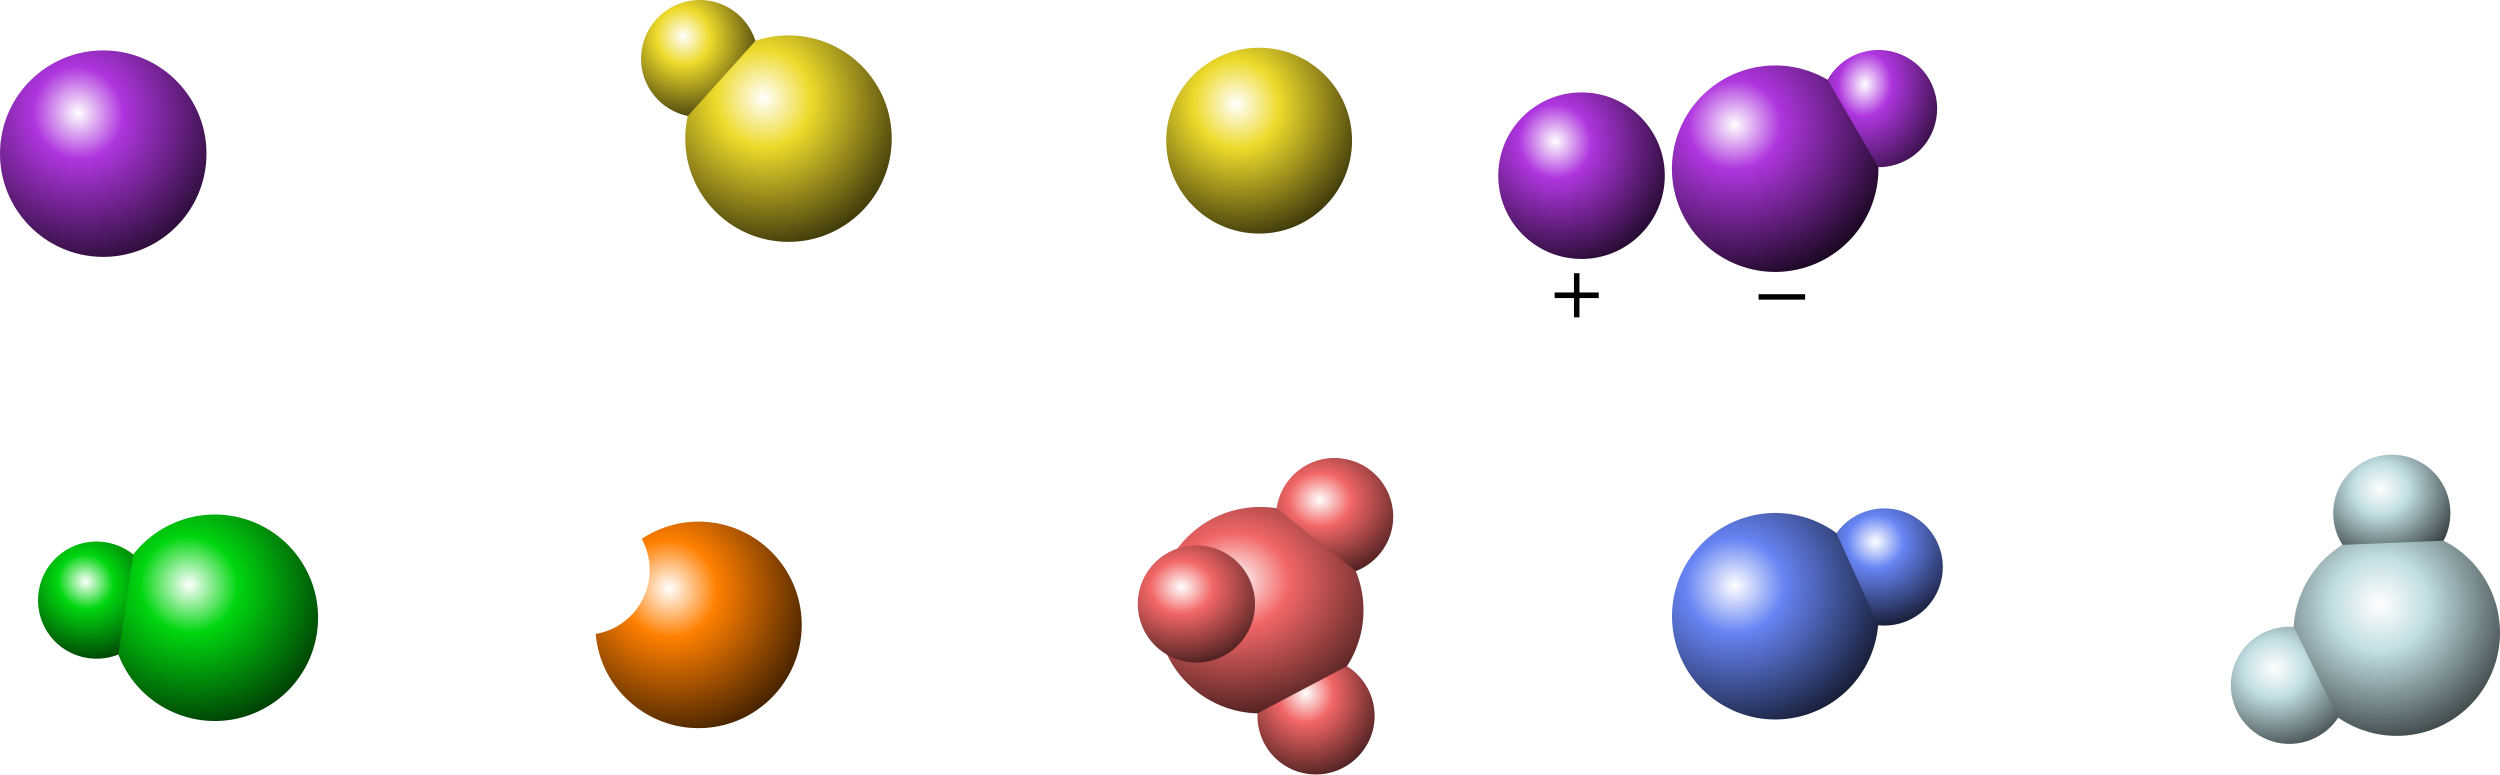
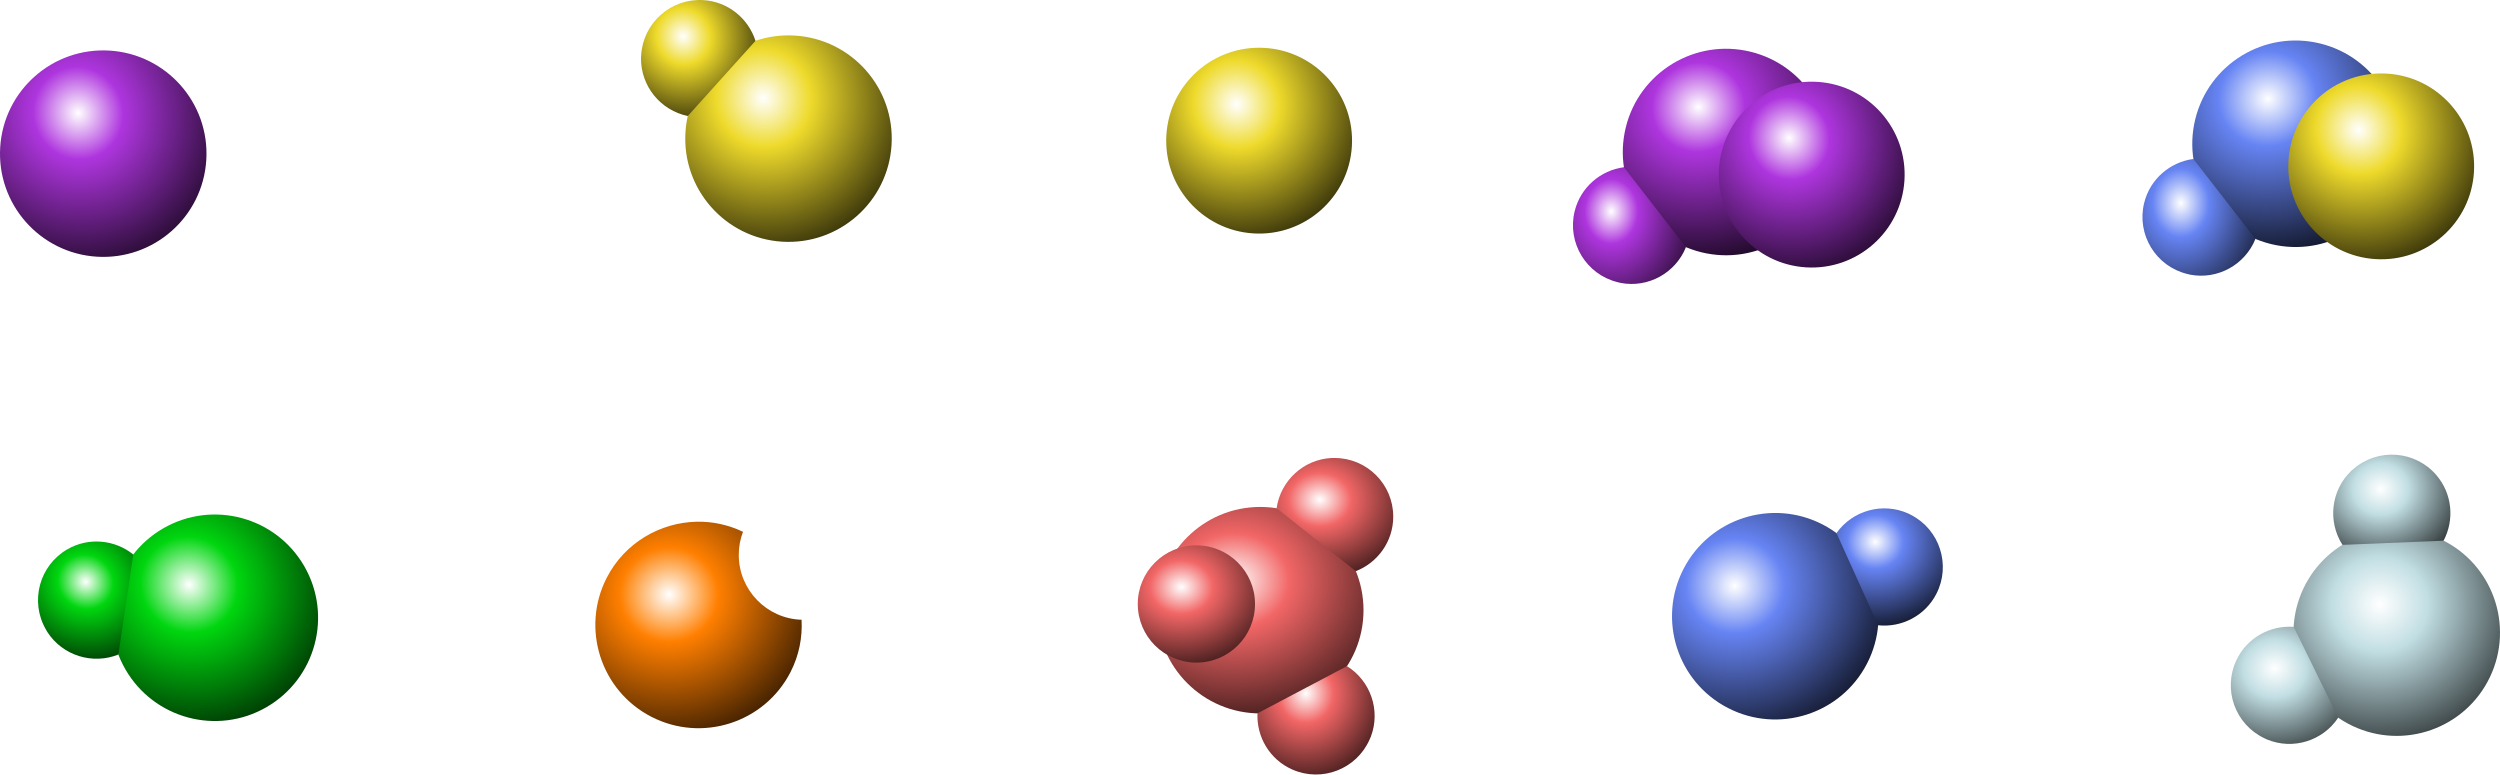
<svg xmlns="http://www.w3.org/2000/svg" xmlns:xlink="http://www.w3.org/1999/xlink" width="1179.327" height="365.359" id="svg12544" version="1.0">
  <defs id="defs12546">
    <linearGradient id="linearGradient16731">
      <stop id="stop16733" offset="0" style="stop-color:#ffffff;stop-opacity:1;" />
      <stop style="stop-color:#eeda2b;stop-opacity:1;" offset="0.262" id="stop16735" />
      <stop id="stop16737" offset="1" style="stop-color:#000000;stop-opacity:1;" />
    </linearGradient>
    <linearGradient id="linearGradient8028">
      <stop id="stop8030" offset="0" style="stop-color:#ffffff;stop-opacity:1;" />
      <stop style="stop-color:#ae35de;stop-opacity:1;" offset="0.247" id="stop8032" />
      <stop id="stop8034" offset="1" style="stop-color:#000000;stop-opacity:1;" />
    </linearGradient>
    <radialGradient xlink:href="#linearGradient8028" id="radialGradient10949" gradientUnits="userSpaceOnUse" gradientTransform="matrix(0.8010068,1.555948,-1.621243,0.8346156,587.8355,-435.1506)" cx="318.728" cy="321.758" fx="318.728" fy="321.758" r="36.319" />
    <radialGradient xlink:href="#linearGradient5065" id="radialGradient12000" gradientUnits="userSpaceOnUse" gradientTransform="matrix(-0.4074759,-0.8569679,0.9216546,-0.4382308,83.28734,702.751)" cx="300.205" cy="361.31" fx="300.205" fy="361.31" r="36.319" />
    <radialGradient xlink:href="#linearGradient5065" id="radialGradient11998" gradientUnits="userSpaceOnUse" gradientTransform="matrix(-0.4607727,-0.969057,1.050421,-0.4994564,73.15145,681.2108)" cx="302.134" cy="349.029" fx="302.134" fy="349.029" r="36.319" />
    <linearGradient id="linearGradient5065">
      <stop style="stop-color:#ffffff;stop-opacity:1;" offset="0" id="stop5067" />
      <stop id="stop5069" offset="0.262" style="stop-color:#c1dee3;stop-opacity:1;" />
      <stop style="stop-color:#000000;stop-opacity:1;" offset="1" id="stop5071" />
    </linearGradient>
    <radialGradient xlink:href="#linearGradient5065" id="radialGradient11996" gradientUnits="userSpaceOnUse" gradientTransform="matrix(-0.7514901,-1.580459,1.605258,-0.7632772,-17.72554,1091.359)" cx="302.672" cy="350.518" fx="302.672" fy="350.518" r="36.319" />
    <radialGradient xlink:href="#linearGradient5095" id="radialGradient12008" gradientUnits="userSpaceOnUse" gradientTransform="matrix(3.7165171e-6,1.750025,-2.048475,-1.3670507e-6,1035.519,-184.2279)" cx="293.017" cy="359.764" fx="293.017" fy="359.764" r="36.319" />
    <radialGradient xlink:href="#linearGradient5095" id="radialGradient12006" gradientUnits="userSpaceOnUse" gradientTransform="matrix(6.4775411e-7,0.3005786,-0.2800478,-1.723104e-7,407.2603,-158.5768)" cx="287.442" cy="371.831" fx="287.442" fy="371.831" r="36.319" />
    <radialGradient xlink:href="#linearGradient5095" id="radialGradient12004" gradientUnits="userSpaceOnUse" gradientTransform="matrix(5.7907234e-7,0.2726722,-0.3191739,-2.1300083e-7,419.2883,-170.77)" cx="293.017" cy="359.764" fx="293.017" fy="359.764" r="36.319" />
    <linearGradient id="linearGradient5095">
      <stop id="stop5097" offset="0" style="stop-color:#ffffff;stop-opacity:1;" />
      <stop style="stop-color:#f26666;stop-opacity:1;" offset="0.262" id="stop5099" />
      <stop id="stop5101" offset="1" style="stop-color:#000000;stop-opacity:1;" />
    </linearGradient>
    <radialGradient xlink:href="#linearGradient5095" id="radialGradient12002" gradientUnits="userSpaceOnUse" gradientTransform="matrix(3.7165171e-6,1.750025,-2.048475,-1.3670507e-6,1035.519,-184.2279)" cx="293.017" cy="359.764" fx="293.017" fy="359.764" r="36.319" />
    <radialGradient xlink:href="#linearGradient5118" id="radialGradient12012" gradientUnits="userSpaceOnUse" gradientTransform="matrix(1.903228e-8,0.2714466,-0.2873773,-7.155882e-7,308.3609,-235.5832)" cx="311.42" cy="338.492" fx="311.42" fy="338.492" r="36.319" />
    <linearGradient id="linearGradient5118">
      <stop id="stop5120" offset="0" style="stop-color:#ffffff;stop-opacity:1;" />
      <stop style="stop-color:#6684f3;stop-opacity:1;" offset="0.262" id="stop5122" />
      <stop id="stop5124" offset="1" style="stop-color:#000000;stop-opacity:1;" />
    </linearGradient>
    <radialGradient xlink:href="#linearGradient5118" id="radialGradient12010" gradientUnits="userSpaceOnUse" gradientTransform="matrix(0.8010068,1.555948,-1.621243,0.8346156,587.8355,-435.1506)" cx="313.948" cy="338.694" fx="313.948" fy="338.694" r="36.319" />
    <radialGradient xlink:href="#linearGradient5046" id="radialGradient12014" gradientUnits="userSpaceOnUse" gradientTransform="matrix(0.8010068,1.555948,-1.621243,0.8346156,587.8355,-435.1506)" cx="322.874" cy="323.236" fx="322.874" fy="323.236" r="36.319" />
    <linearGradient id="linearGradient5046">
      <stop id="stop5048" offset="0" style="stop-color:#ffffff;stop-opacity:1;" />
      <stop style="stop-color:#00d60f;stop-opacity:1;" offset="0.262" id="stop5050" />
      <stop id="stop5052" offset="1" style="stop-color:#000000;stop-opacity:1;" />
    </linearGradient>
    <radialGradient xlink:href="#linearGradient5046" id="radialGradient12016" gradientUnits="userSpaceOnUse" gradientTransform="matrix(0.7183888,-1.11507,1.18051,0.7605524,-763.9725,559.486)" cx="323.768" cy="329.051" fx="323.768" fy="329.051" r="36.319" />
    <linearGradient id="linearGradient5056">
      <stop id="stop5058" offset="0" style="stop-color:#ffffff;stop-opacity:1;" />
      <stop style="stop-color:#ff7f00;stop-opacity:1;" offset="0.262" id="stop5060" />
      <stop id="stop5063" offset="1" style="stop-color:#000000;stop-opacity:1;" />
    </linearGradient>
-     <radialGradient xlink:href="#linearGradient5056" id="radialGradient12018" gradientUnits="userSpaceOnUse" gradientTransform="matrix(2.021488,-1.191846,1.241855,2.10632,-911.7584,153.5817)" cx="318.667" cy="322.009" fx="318.667" fy="322.009" r="36.319" />
+     <radialGradient xlink:href="#linearGradient5056" id="radialGradient12018" gradientUnits="userSpaceOnUse" gradientTransform="matrix(5.7799108e-6,2.346681,-2.445156,-1.2039312e-7,955.3066,-281.9699)" cx="313.948" cy="336.604" fx="313.948" fy="336.604" r="36.319" />
    <radialGradient xlink:href="#linearGradient16731" id="radialGradient12688" gradientUnits="userSpaceOnUse" gradientTransform="matrix(0.8010068,1.555948,-1.621243,0.8346156,587.8355,-435.1506)" cx="318.728" cy="321.758" fx="318.728" fy="321.758" r="36.319" />
    <radialGradient xlink:href="#linearGradient16731" id="radialGradient12690" gradientUnits="userSpaceOnUse" gradientTransform="matrix(1.903228e-8,0.2714466,-0.2873773,-7.155882e-7,308.3609,-235.5832)" cx="318.178" cy="326.446" fx="318.178" fy="326.446" r="36.319" />
    <radialGradient xlink:href="#linearGradient16731" id="radialGradient2447" gradientUnits="userSpaceOnUse" gradientTransform="matrix(0.8010068,1.555948,-1.621243,0.8346156,587.8355,-435.1506)" cx="318.728" cy="321.758" fx="318.728" fy="321.758" r="36.319" />
    <radialGradient xlink:href="#linearGradient16731" id="radialGradient2449" gradientUnits="userSpaceOnUse" gradientTransform="matrix(1.903228e-8,0.2714466,-0.2873773,-7.155882e-7,308.3609,-235.5832)" cx="318.178" cy="326.446" fx="318.178" fy="326.446" r="36.319" />
    <radialGradient xlink:href="#linearGradient16731" id="radialGradient2452" gradientUnits="userSpaceOnUse" gradientTransform="matrix(0.3036767,-0.133218,0.1410354,0.3214993,262.0043,253.351)" cx="318.178" cy="326.446" fx="318.178" fy="326.446" r="36.319" />
    <radialGradient xlink:href="#linearGradient8028" id="radialGradient2461" gradientUnits="userSpaceOnUse" gradientTransform="matrix(0.8010068,1.555948,-1.621243,0.8346156,587.8355,-435.1506)" cx="330.155" cy="327.705" fx="330.155" fy="327.705" r="36.319" />
    <radialGradient xlink:href="#linearGradient8028" id="radialGradient2463" gradientUnits="userSpaceOnUse" gradientTransform="matrix(8.4003123e-2,-0.337515,0.2788696,6.9408002e-2,90.53078,-69.43487)" cx="301.416" cy="350.294" fx="301.416" fy="350.294" r="36.319" />
    <radialGradient xlink:href="#linearGradient8028" id="radialGradient2453" gradientUnits="userSpaceOnUse" gradientTransform="matrix(0.8010068,1.555948,-1.621243,0.8346156,587.8355,-435.1506)" cx="318.728" cy="321.758" fx="318.728" fy="321.758" r="36.319" />
    <radialGradient xlink:href="#linearGradient16731" id="radialGradient2460" gradientUnits="userSpaceOnUse" gradientTransform="matrix(0.8010068,1.555948,-1.621243,0.8346156,587.8355,-435.1506)" cx="318.728" cy="321.758" fx="318.728" fy="321.758" r="36.319" />
+     <radialGradient xlink:href="#linearGradient5118" id="radialGradient2462" gradientUnits="userSpaceOnUse" gradientTransform="matrix(0.8010068,1.555948,-1.621243,0.8346156,587.8355,-435.1506)" cx="330.155" cy="327.705" fx="330.155" fy="327.705" r="36.319" />
+     <radialGradient xlink:href="#linearGradient5118" id="radialGradient2464" gradientUnits="userSpaceOnUse" gradientTransform="matrix(8.4003123e-2,-0.337515,0.2788696,6.9408002e-2,90.53078,-69.43487)" cx="301.416" cy="350.294" fx="301.416" fy="350.294" r="36.319" />
    <radialGradient xlink:href="#linearGradient16731" id="radialGradient2465" gradientUnits="userSpaceOnUse" gradientTransform="matrix(0.8010068,1.555948,-1.621243,0.8346156,587.8355,-435.1506)" cx="318.728" cy="321.758" fx="318.728" fy="321.758" r="36.319" />
    <radialGradient xlink:href="#linearGradient16731" id="radialGradient2469" gradientUnits="userSpaceOnUse" gradientTransform="matrix(0.8010068,1.555948,-1.621243,0.8346156,587.8355,-435.1506)" cx="318.728" cy="321.758" fx="318.728" fy="321.758" r="36.319" />
-     <radialGradient xlink:href="#linearGradient8028" id="radialGradient2467" gradientUnits="userSpaceOnUse" gradientTransform="matrix(0.8010068,1.555948,-1.621243,0.8346156,587.8355,-435.1506)" cx="310.468" cy="337.81" fx="310.468" fy="337.81" r="36.319" />
-     <radialGradient xlink:href="#linearGradient8028" id="radialGradient2470" gradientUnits="userSpaceOnUse" gradientTransform="matrix(8.4003123e-2,-0.337515,0.2788696,6.9408002e-2,90.53078,-69.43487)" cx="311.336" cy="337.682" fx="311.336" fy="337.682" r="36.319" />
-     <radialGradient xlink:href="#linearGradient8028" id="radialGradient2472" gradientUnits="userSpaceOnUse" gradientTransform="matrix(0.8010068,1.555948,-1.621243,0.8346156,587.8355,-435.1506)" cx="317.497" cy="320.845" fx="317.497" fy="320.845" r="36.319" />
+     <radialGradient xlink:href="#linearGradient16731" id="radialGradient2473" gradientUnits="userSpaceOnUse" gradientTransform="matrix(0.8010068,1.555948,-1.621243,0.8346156,587.8355,-435.1506)" cx="318.728" cy="321.758" fx="318.728" fy="321.758" r="36.319" />
+     <radialGradient xlink:href="#linearGradient8028" id="radialGradient2467" gradientUnits="userSpaceOnUse" gradientTransform="matrix(0.8010068,1.555948,-1.621243,0.8346156,587.8355,-435.1506)" cx="330.155" cy="327.705" fx="330.155" fy="327.705" r="36.319" />
+     <radialGradient xlink:href="#linearGradient8028" id="radialGradient2470" gradientUnits="userSpaceOnUse" gradientTransform="matrix(8.4003123e-2,-0.337515,0.2788696,6.9408002e-2,90.53078,-69.43487)" cx="301.416" cy="350.294" fx="301.416" fy="350.294" r="36.319" />
+     <radialGradient xlink:href="#linearGradient8028" id="radialGradient2472" gradientUnits="userSpaceOnUse" gradientTransform="matrix(0.8010068,1.555948,-1.621243,0.8346156,587.8355,-435.1506)" cx="318.728" cy="321.758" fx="318.728" fy="321.758" r="36.319" />
  </defs>
  <g id="layer1" transform="translate(183.3328,-174.3017)">
    <g transform="matrix(-1.211014,-0.5758196,0.5758196,-1.211014,1130.366,921.9585)" id="g5126" style="display:inline">
      <path style="opacity:1;fill:url(#radialGradient11996);fill-opacity:1;stroke:none;stroke-width:5;stroke-linecap:round;stroke-linejoin:miter;stroke-miterlimit:4;stroke-dasharray:none;stroke-dashoffset:0;stroke-opacity:1;display:inline" id="path5128" d="M 344.105,339.024 A 36.319,36.319 0 1 1 271.467,339.024 A 36.319,36.319 0 1 1 344.105,339.024 z" transform="translate(-40.62776,-95.10589)" />
      <path style="opacity:1;fill:url(#radialGradient11998);fill-opacity:1;stroke:none;stroke-width:5;stroke-linecap:round;stroke-linejoin:miter;stroke-miterlimit:4;stroke-dasharray:none;stroke-dashoffset:0;stroke-opacity:1;display:inline" d="M 292.25,190.375 C 282.338,190.878 274.278,198.403 272.906,208.062 L 300.781,230.188 C 308.47,227.191 313.938,219.745 313.938,211 C 313.938,199.617 304.696,190.375 293.312,190.375 C 292.957,190.375 292.601,190.357 292.25,190.375 z" id="path5130" />
      <path style="opacity:1;fill:url(#radialGradient12000);fill-opacity:1;stroke:none;stroke-width:5;stroke-linecap:round;stroke-linejoin:miter;stroke-miterlimit:4;stroke-dasharray:none;stroke-dashoffset:0;stroke-opacity:1;display:inline" d="M 306.051,288.437 C 309.584,279.163 305.944,268.754 297.657,263.607 L 266.176,280.204 C 265.82,288.449 270.431,296.452 278.436,299.976 C 288.854,304.563 301.036,299.828 305.623,289.41 C 305.766,289.084 305.925,288.766 306.051,288.437 z" id="path5132" />
    </g>
    <g transform="matrix(4.88659,0,0,4.88659,-1048.554,854.0691)" id="g5134" style="display:inline">
      <path style="fill:url(#radialGradient12002);fill-opacity:1;stroke:none;stroke-width:5;stroke-linecap:round;stroke-linejoin:miter;stroke-miterlimit:4;stroke-dasharray:none;stroke-dashoffset:0;stroke-opacity:1;display:inline" id="path5136" d="M 344.105,339.024 A 36.319,36.319 0 1 1 271.467,339.024 A 36.319,36.319 0 1 1 344.105,339.024 z" transform="matrix(0.2744125,0,0,0.2744125,214.2604,-173.237)" />
      <path style="fill:url(#radialGradient12004);fill-opacity:1;stroke:none;stroke-width:5;stroke-linecap:round;stroke-linejoin:miter;stroke-miterlimit:4;stroke-dasharray:none;stroke-dashoffset:0;stroke-opacity:1;display:inline" d="M 305.606,-94.897 C 302.886,-94.759 300.674,-92.694 300.298,-90.044 L 307.947,-83.972 C 310.057,-84.795 311.558,-86.838 311.558,-89.238 C 311.558,-92.361 309.021,-94.897 305.898,-94.897 C 305.8,-94.897 305.703,-94.902 305.606,-94.897 z" id="path5138" />
      <path style="fill:url(#radialGradient12006);fill-opacity:1;stroke:none;stroke-width:5;stroke-linecap:round;stroke-linejoin:miter;stroke-miterlimit:4;stroke-dasharray:none;stroke-dashoffset:0;stroke-opacity:1;display:inline" d="M 309.393,-67.988 C 310.363,-70.533 309.364,-73.389 307.09,-74.802 L 298.451,-70.247 C 298.353,-67.985 299.619,-65.789 301.815,-64.822 C 304.674,-63.563 308.017,-64.862 309.276,-67.721 C 309.315,-67.81 309.359,-67.898 309.393,-67.988 z" id="path5140" />
      <path style="fill:url(#radialGradient12008);fill-opacity:1;stroke:none;stroke-width:5;stroke-linecap:round;stroke-linejoin:miter;stroke-miterlimit:4;stroke-dasharray:none;stroke-dashoffset:0;stroke-opacity:1;display:inline" id="path5142" d="M 344.105,339.024 A 36.319,36.319 0 1 1 271.467,339.024 A 36.319,36.319 0 1 1 344.105,339.024 z" transform="matrix(0.1558105,0,0,0.1558105,244.5982,-133.6263)" />
    </g>
    <g transform="matrix(4.88659,0,0,4.88659,-330.1875,1168.021)" id="g5144" style="display:inline">
      <path style="fill:url(#radialGradient12010);fill-opacity:1;stroke:none;stroke-width:5;stroke-linecap:round;stroke-linejoin:miter;stroke-miterlimit:4;stroke-dasharray:none;stroke-dashoffset:0;stroke-opacity:1;display:inline" id="path5146" d="M 344.105,339.024 A 36.319,36.319 0 1 1 271.467,339.024 A 36.319,36.319 0 1 1 344.105,339.024 z" transform="matrix(0.2439807,0.1256012,-0.1256012,0.2439807,168.9187,-265.2416)" />
      <path style="fill:url(#radialGradient12012);fill-opacity:1;stroke:none;stroke-width:5;stroke-linecap:round;stroke-linejoin:miter;stroke-miterlimit:4;stroke-dasharray:none;stroke-dashoffset:0;stroke-opacity:1;display:inline" d="M 214.278,-153.78 C 211.796,-154.902 208.884,-154.078 207.337,-151.894 L 211.359,-142.995 C 213.611,-142.76 215.88,-143.89 216.978,-146.024 C 218.408,-148.801 217.314,-152.217 214.537,-153.647 C 214.45,-153.691 214.366,-153.74 214.278,-153.78 z" id="path5148" />
    </g>
    <path transform="matrix(-0.669838,-1.161655,1.161655,-0.669838,-269.6517,1050.356)" d="M 344.105,339.024 A 36.319,36.319 0 1 1 271.467,339.024 A 36.319,36.319 0 1 1 344.105,339.024 z" id="path7948" style="fill:url(#radialGradient12014);fill-opacity:1;stroke:none;stroke-width:5;stroke-linecap:round;stroke-linejoin:miter;stroke-miterlimit:4;stroke-dasharray:none;stroke-dashoffset:0;stroke-opacity:1;display:inline" />
    <path id="path7950" d="M -160.996,472.441 C -153.772,483.618 -139.631,487.941 -127.492,483.064 L -120.462,435.863 C -129.094,428.938 -141.405,427.574 -151.564,433.432 C -164.787,441.057 -169.332,457.983 -161.707,471.207 C -161.469,471.62 -161.252,472.045 -160.996,472.441 z" style="fill:url(#radialGradient12016);fill-opacity:1;stroke:none;stroke-width:5;stroke-linecap:round;stroke-linejoin:miter;stroke-miterlimit:4;stroke-dasharray:none;stroke-dashoffset:0;stroke-opacity:1;display:inline" />
-     <path style="fill:url(#radialGradient12018);fill-opacity:1;stroke:none;stroke-width:5;stroke-linecap:round;stroke-linejoin:miter;stroke-miterlimit:4;stroke-dasharray:none;stroke-dashoffset:0;stroke-opacity:1;display:inline" d="M 104.69,494.618 C 113.796,509.302 130.48,518.784 148.931,517.726 C 175.77,516.186 196.337,493.145 194.797,466.306 C 193.257,439.467 170.216,418.901 143.377,420.441 C 134.459,420.952 126.337,423.88 119.39,428.488 C 127.288,442.934 122.341,461.139 108.055,469.562 C 104.744,471.515 101.25,472.755 97.671,473.362 C 98.363,481.163 100.804,488.354 104.69,494.618 z" id="path7958" />
+     <path style="fill:url(#radialGradient12018);fill-opacity:1;stroke:none;stroke-width:5;stroke-linecap:round;stroke-linejoin:miter;stroke-miterlimit:4;stroke-dasharray:none;stroke-dashoffset:0;stroke-opacity:1;display:inline" d="M 145.291,420.417 C 128.017,420.804 111.376,430.36 102.916,446.792 C 90.611,470.694 100.015,500.113 123.916,512.417 C 147.818,524.722 177.237,515.319 189.541,491.417 C 193.63,483.476 195.233,474.992 194.791,466.667 C 178.337,466.134 165.166,452.626 165.166,436.042 C 165.166,432.198 165.872,428.559 167.166,425.167 C 160.096,421.801 152.661,420.252 145.291,420.417 z" id="path7958" />
    <g transform="matrix(-1.963081,-4.474938,4.474938,-1.963081,1227.855,858.6642)" id="g10925" style="display:inline">
      <path style="fill:url(#radialGradient12688);fill-opacity:1;stroke:none;stroke-width:5;stroke-linecap:round;stroke-linejoin:miter;stroke-miterlimit:4;stroke-dasharray:none;stroke-dashoffset:0;stroke-opacity:1;display:inline" id="path10927" d="M 344.105,339.024 A 36.319,36.319 0 1 1 271.467,339.024 A 36.319,36.319 0 1 1 344.105,339.024 z" transform="matrix(0.2439807,0.1256012,-0.1256012,0.2439807,168.9187,-265.2416)" />
      <path style="fill:url(#radialGradient12690);fill-opacity:1;stroke:none;stroke-width:5;stroke-linecap:round;stroke-linejoin:miter;stroke-miterlimit:4;stroke-dasharray:none;stroke-dashoffset:0;stroke-opacity:1;display:inline" d="M 214.278,-153.78 C 211.796,-154.902 208.884,-154.078 207.337,-151.894 L 211.359,-142.995 C 213.611,-142.76 215.88,-143.89 216.978,-146.024 C 218.408,-148.801 217.314,-152.217 214.537,-153.647 C 214.45,-153.691 214.366,-153.74 214.278,-153.78 z" id="path10929" />
    </g>
    <path transform="matrix(8.3103656e-2,-1.338364,1.338364,8.3103656e-2,-613.9457,630.5402)" d="M 344.105,339.024 A 36.319,36.319 0 1 1 271.467,339.024 A 36.319,36.319 0 1 1 344.105,339.024 z" id="path10937" style="fill:url(#radialGradient10949);fill-opacity:1;stroke:none;stroke-width:5;stroke-linecap:round;stroke-linejoin:miter;stroke-miterlimit:4;stroke-dasharray:none;stroke-dashoffset:0;stroke-opacity:1;display:inline" />
+     <g transform="matrix(-4.751771,1.139925,-1.139925,-4.751771,1692.699,-671.1228)" id="g2454" style="display:inline">
+       <path style="fill:url(#radialGradient2462);fill-opacity:1;stroke:none;stroke-width:5;stroke-linecap:round;stroke-linejoin:miter;stroke-miterlimit:4;stroke-dasharray:none;stroke-dashoffset:0;stroke-opacity:1;display:inline" id="path2456" d="M 344.105,339.024 A 36.319,36.319 0 1 1 271.467,339.024 A 36.319,36.319 0 1 1 344.105,339.024 z" transform="matrix(0.2439807,0.1256012,-0.1256012,0.2439807,168.9187,-265.2416)" />
+       <path style="fill:url(#radialGradient2464);fill-opacity:1;stroke:none;stroke-width:5;stroke-linecap:round;stroke-linejoin:miter;stroke-miterlimit:4;stroke-dasharray:none;stroke-dashoffset:0;stroke-opacity:1;display:inline" d="M 214.278,-153.78 C 211.796,-154.902 208.884,-154.078 207.337,-151.894 L 211.359,-142.995 C 213.611,-142.76 215.88,-143.89 216.978,-146.024 C 218.408,-148.801 217.314,-152.217 214.537,-153.647 C 214.45,-153.691 214.366,-153.74 214.278,-153.78 z" id="path2458" />
+     </g>
    <path transform="matrix(7.479329e-2,-1.204528,1.204528,7.479329e-2,-20.74723,586.0359)" d="M 344.105,339.024 A 36.319,36.319 0 1 1 271.467,339.024 A 36.319,36.319 0 1 1 344.105,339.024 z" id="path2460" style="fill:url(#radialGradient2465);fill-opacity:1;stroke:none;stroke-width:5;stroke-linecap:round;stroke-linejoin:miter;stroke-miterlimit:4;stroke-dasharray:none;stroke-dashoffset:0;stroke-opacity:1;display:inline" />
-     <g transform="matrix(4.861085,-0.498607,0.498607,4.861085,-253.3653,1053.668)" id="g2458" style="display:inline">
+     <path transform="matrix(7.479329e-2,-1.204528,1.204528,7.479329e-2,508.5727,598.1577)" d="M 344.105,339.024 A 36.319,36.319 0 1 1 271.467,339.024 A 36.319,36.319 0 1 1 344.105,339.024 z" id="path2471" style="fill:url(#radialGradient2473);fill-opacity:1;stroke:none;stroke-width:5;stroke-linecap:round;stroke-linejoin:miter;stroke-miterlimit:4;stroke-dasharray:none;stroke-dashoffset:0;stroke-opacity:1;display:inline" />
+     <g transform="matrix(-4.751771,1.139925,-1.139925,-4.751771,1424.053,-667.2294)" id="g2458" style="display:inline">
      <path style="fill:url(#radialGradient2467);fill-opacity:1;stroke:none;stroke-width:5;stroke-linecap:round;stroke-linejoin:miter;stroke-miterlimit:4;stroke-dasharray:none;stroke-dashoffset:0;stroke-opacity:1;display:inline" id="path2461" d="M 344.105,339.024 A 36.319,36.319 0 1 1 271.467,339.024 A 36.319,36.319 0 1 1 344.105,339.024 z" transform="matrix(0.2439807,0.1256012,-0.1256012,0.2439807,168.9187,-265.2416)" />
      <path style="fill:url(#radialGradient2470);fill-opacity:1;stroke:none;stroke-width:5;stroke-linecap:round;stroke-linejoin:miter;stroke-miterlimit:4;stroke-dasharray:none;stroke-dashoffset:0;stroke-opacity:1;display:inline" d="M 214.278,-153.78 C 211.796,-154.902 208.884,-154.078 207.337,-151.894 L 211.359,-142.995 C 213.611,-142.76 215.88,-143.89 216.978,-146.024 C 218.408,-148.801 217.314,-152.217 214.537,-153.647 C 214.45,-153.691 214.366,-153.74 214.278,-153.78 z" id="path2463" />
    </g>
-     <path transform="matrix(6.7036796e-2,-1.079611,1.079611,6.7036796e-2,176.0719,566.7383)" d="M 344.105,339.024 A 36.319,36.319 0 1 1 271.467,339.024 A 36.319,36.319 0 1 1 344.105,339.024 z" id="path2465" style="fill:url(#radialGradient2472);fill-opacity:1;stroke:none;stroke-width:5;stroke-linecap:round;stroke-linejoin:miter;stroke-miterlimit:4;stroke-dasharray:none;stroke-dashoffset:0;stroke-opacity:1;display:inline" />
-     <text xml:space="preserve" style="font-size:33.212px;font-style:normal;font-weight:normal;fill:#000000;fill-opacity:1;stroke:none;stroke-width:1px;stroke-linecap:butt;stroke-linejoin:miter;stroke-opacity:1;font-family:Bitstream Vera Serif" x="546.528" y="324.003" id="text2480">
-       <tspan id="tspan2482" x="546.528" y="324.003">+</tspan>
-     </text>
-     <text xml:space="preserve" style="font-size:53.595px;font-style:normal;font-weight:normal;fill:#000000;fill-opacity:1;stroke:none;stroke-width:1px;stroke-linecap:butt;stroke-linejoin:miter;stroke-opacity:1;font-family:Bitstream Vera Serif" x="788.328" y="246.109" id="text2488" transform="scale(0.819746,1.21989)">
-       <tspan id="tspan2490" x="788.328" y="246.109">_</tspan>
-     </text>
+     <path transform="matrix(7.479329e-2,-1.204528,1.204528,7.479329e-2,239.9263,602.0512)" d="M 344.105,339.024 A 36.319,36.319 0 1 1 271.467,339.024 A 36.319,36.319 0 1 1 344.105,339.024 z" id="path2465" style="fill:url(#radialGradient2472);fill-opacity:1;stroke:none;stroke-width:5;stroke-linecap:round;stroke-linejoin:miter;stroke-miterlimit:4;stroke-dasharray:none;stroke-dashoffset:0;stroke-opacity:1;display:inline" />
  </g>
</svg>
